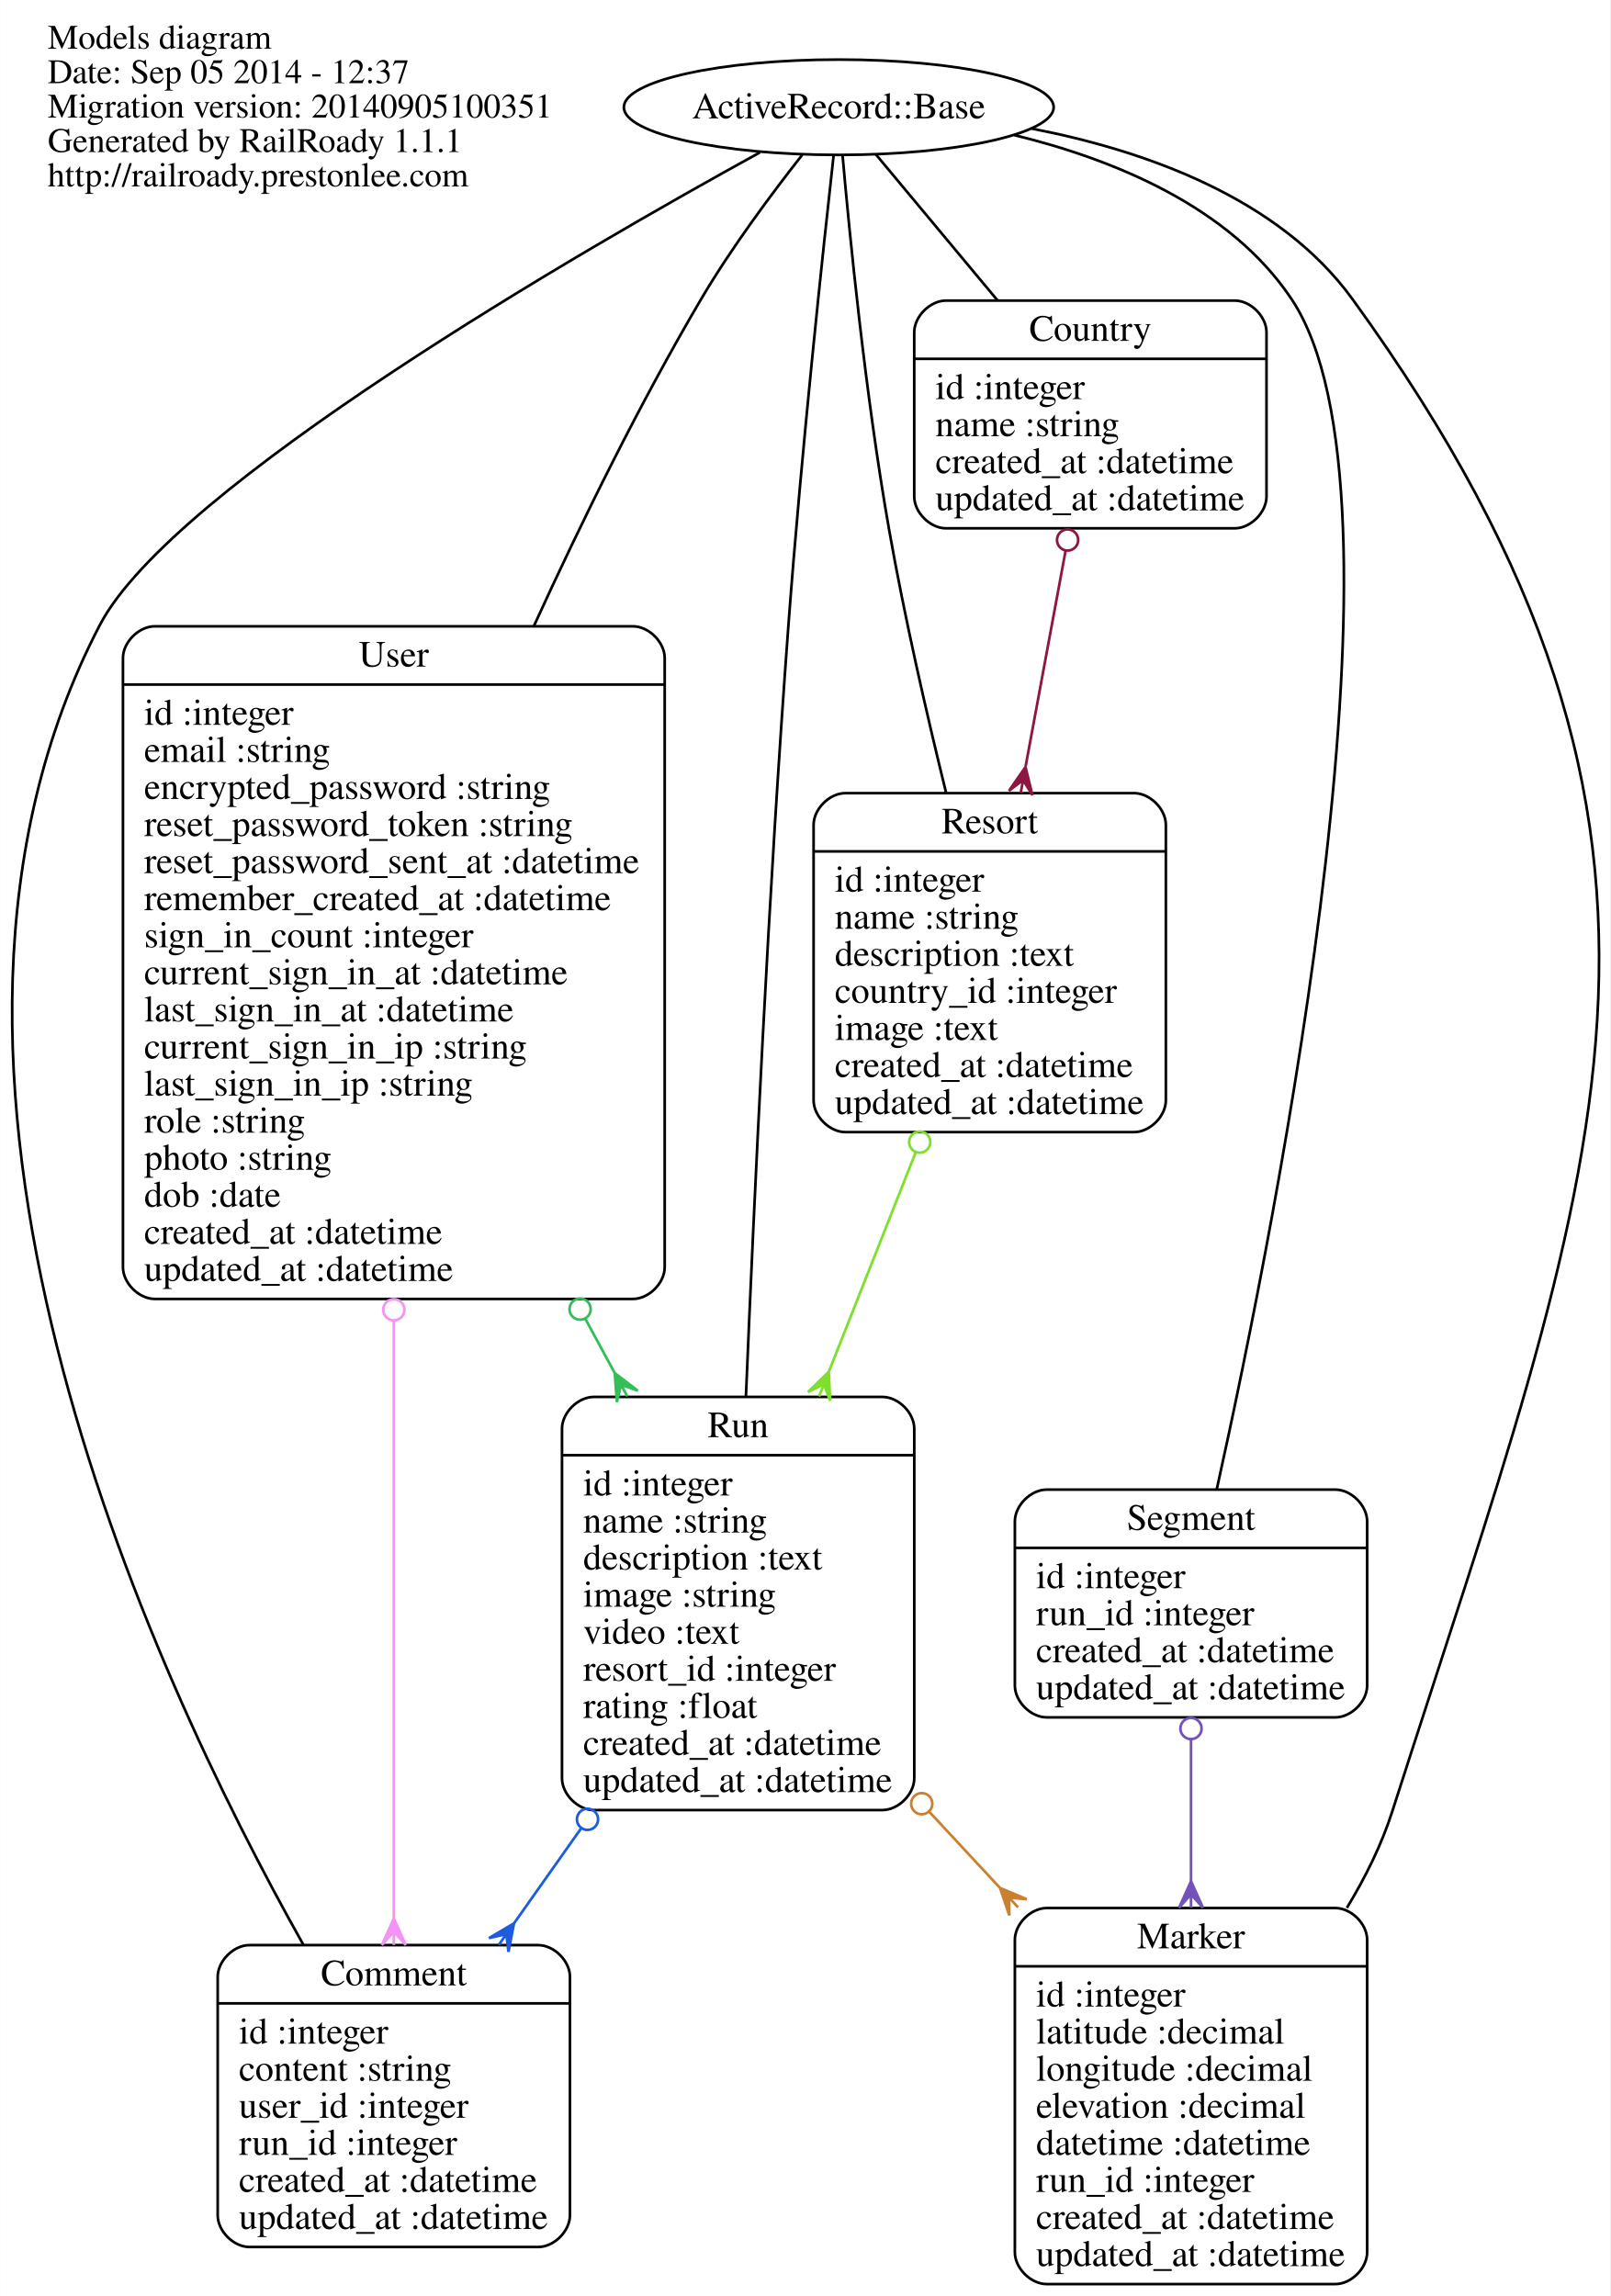
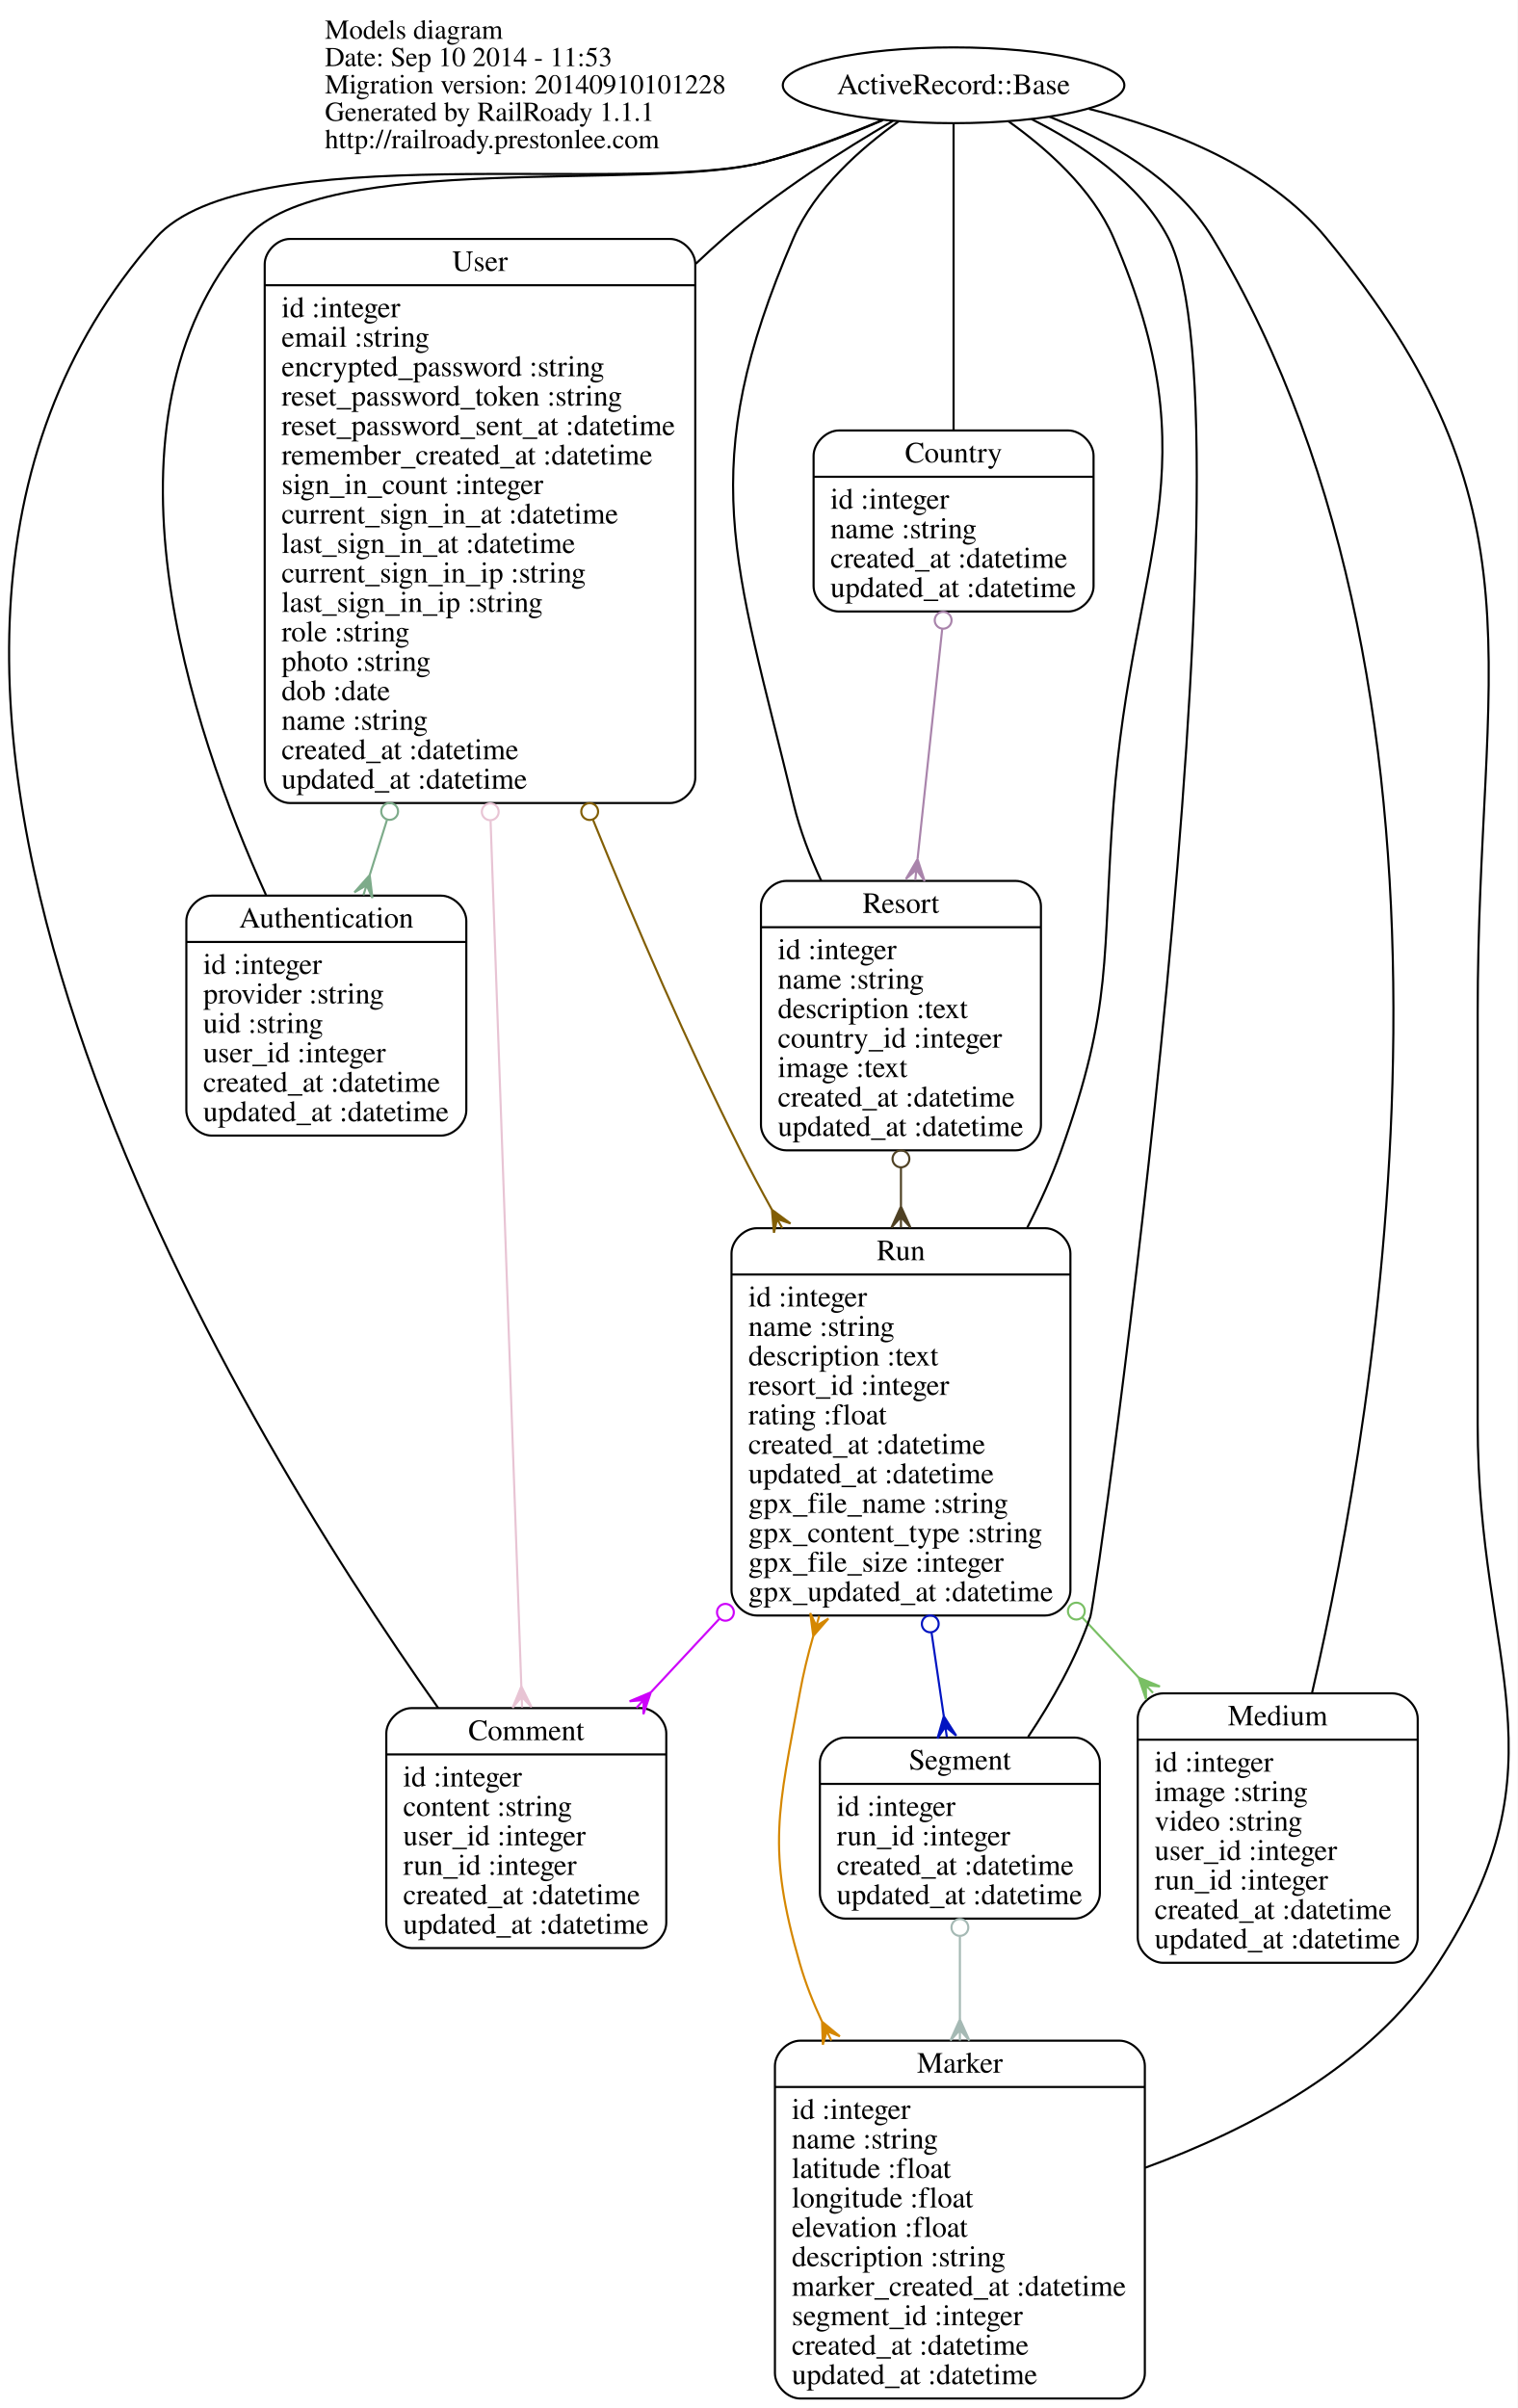
- <svg xmlns="http://www.w3.org/2000/svg" width="608pt" height="867pt" viewBox="0.00 0.00 607.89 867.00">
-   <g id="graph0" class="graph" transform="scale(1 1) rotate(0) translate(4 863)">
-     <polygon fill="white" stroke="none" points="-4,4 -4,-863 603.889,-863 603.889,4 -4,4" />
+ <svg xmlns="http://www.w3.org/2000/svg" width="721pt" height="1144pt" viewBox="0.00 0.00 721.02 1144.00">
+   <g id="graph0" class="graph" transform="scale(1 1) rotate(0) translate(4 1140)">
+     <polygon fill="white" stroke="none" points="-4,4 -4,-1140 717.016,-1140 717.016,4 -4,4" />
    <g id="node1" class="node">
-       <text text-anchor="start" x="13.962" y="-844.6" font-family="Times,serif" font-size="13.00">Models diagram</text>
-       <text text-anchor="start" x="13.962" y="-831.6" font-family="Times,serif" font-size="13.00">Date: Sep 05 2014 - 12:37</text>
-       <text text-anchor="start" x="13.962" y="-818.6" font-family="Times,serif" font-size="13.00">Migration version: 20140905100351</text>
-       <text text-anchor="start" x="13.962" y="-805.6" font-family="Times,serif" font-size="13.00">Generated by RailRoady 1.1.1</text>
-       <text text-anchor="start" x="13.962" y="-792.6" font-family="Times,serif" font-size="13.00">http://railroady.prestonlee.com</text>
+       <text text-anchor="start" x="150.352" y="-1121.6" font-family="Times,serif" font-size="13.00">Models diagram</text>
+       <text text-anchor="start" x="150.352" y="-1108.6" font-family="Times,serif" font-size="13.00">Date: Sep 10 2014 - 11:53</text>
+       <text text-anchor="start" x="150.352" y="-1095.6" font-family="Times,serif" font-size="13.00">Migration version: 20140910101228</text>
+       <text text-anchor="start" x="150.352" y="-1082.6" font-family="Times,serif" font-size="13.00">Generated by RailRoady 1.1.1</text>
+       <text text-anchor="start" x="150.352" y="-1069.6" font-family="Times,serif" font-size="13.00">http://railroady.prestonlee.com</text>
    </g>
    <g id="node2" class="node">
-       <path fill="none" stroke="black" d="M90.144,-14.5C90.144,-14.5 199.155,-14.5 199.155,-14.5 205.155,-14.5 211.155,-20.5 211.155,-26.5 211.155,-26.5 211.155,-116.5 211.155,-116.5 211.155,-122.5 205.155,-128.5 199.155,-128.5 199.155,-128.5 90.144,-128.5 90.144,-128.5 84.144,-128.5 78.144,-122.5 78.144,-116.5 78.144,-116.5 78.144,-26.5 78.144,-26.5 78.144,-20.5 84.144,-14.5 90.144,-14.5" />
-       <text text-anchor="middle" x="144.65" y="-113.3" font-family="Times,serif" font-size="14.00">Comment</text>
-       <polyline fill="none" stroke="black" points="78.144,-106.5 211.155,-106.5 " />
-       <text text-anchor="start" x="86.144" y="-91.3" font-family="Times,serif" font-size="14.00">id :integer</text>
-       <text text-anchor="start" x="86.144" y="-77.3" font-family="Times,serif" font-size="14.00">content :string</text>
-       <text text-anchor="start" x="86.144" y="-63.3" font-family="Times,serif" font-size="14.00">user_id :integer</text>
-       <text text-anchor="start" x="86.144" y="-49.3" font-family="Times,serif" font-size="14.00">run_id :integer</text>
-       <text text-anchor="start" x="86.144" y="-35.3" font-family="Times,serif" font-size="14.00">created_at :datetime</text>
-       <text text-anchor="start" x="86.144" y="-21.3" font-family="Times,serif" font-size="14.00">updated_at :datetime</text>
+       <path fill="none" stroke="black" d="M96.534,-600.5C96.534,-600.5 205.545,-600.5 205.545,-600.5 211.545,-600.5 217.545,-606.5 217.545,-612.5 217.545,-612.5 217.545,-702.5 217.545,-702.5 217.545,-708.5 211.545,-714.5 205.545,-714.5 205.545,-714.5 96.534,-714.5 96.534,-714.5 90.534,-714.5 84.534,-708.5 84.534,-702.5 84.534,-702.5 84.534,-612.5 84.534,-612.5 84.534,-606.5 90.534,-600.5 96.534,-600.5" />
+       <text text-anchor="middle" x="151.04" y="-699.3" font-family="Times,serif" font-size="14.00">Authentication</text>
+       <polyline fill="none" stroke="black" points="84.534,-692.5 217.545,-692.5 " />
+       <text text-anchor="start" x="92.534" y="-677.3" font-family="Times,serif" font-size="14.00">id :integer</text>
+       <text text-anchor="start" x="92.534" y="-663.3" font-family="Times,serif" font-size="14.00">provider :string</text>
+       <text text-anchor="start" x="92.534" y="-649.3" font-family="Times,serif" font-size="14.00">uid :string</text>
+       <text text-anchor="start" x="92.534" y="-635.3" font-family="Times,serif" font-size="14.00">user_id :integer</text>
+       <text text-anchor="start" x="92.534" y="-621.3" font-family="Times,serif" font-size="14.00">created_at :datetime</text>
+       <text text-anchor="start" x="92.534" y="-607.3" font-family="Times,serif" font-size="14.00">updated_at :datetime</text>
    </g>
    <g id="node3" class="node">
-       <path fill="none" stroke="black" d="M353.144,-663.5C353.144,-663.5 462.155,-663.5 462.155,-663.5 468.155,-663.5 474.155,-669.5 474.155,-675.5 474.155,-675.5 474.155,-737.5 474.155,-737.5 474.155,-743.5 468.155,-749.5 462.155,-749.5 462.155,-749.5 353.144,-749.5 353.144,-749.5 347.144,-749.5 341.144,-743.5 341.144,-737.5 341.144,-737.5 341.144,-675.5 341.144,-675.5 341.144,-669.5 347.144,-663.5 353.144,-663.5" />
-       <text text-anchor="middle" x="407.65" y="-734.3" font-family="Times,serif" font-size="14.00">Country</text>
-       <polyline fill="none" stroke="black" points="341.144,-727.5 474.155,-727.5 " />
-       <text text-anchor="start" x="349.144" y="-712.3" font-family="Times,serif" font-size="14.00">id :integer</text>
-       <text text-anchor="start" x="349.144" y="-698.3" font-family="Times,serif" font-size="14.00">name :string</text>
-       <text text-anchor="start" x="349.144" y="-684.3" font-family="Times,serif" font-size="14.00">created_at :datetime</text>
-       <text text-anchor="start" x="349.144" y="-670.3" font-family="Times,serif" font-size="14.00">updated_at :datetime</text>
+       <path fill="none" stroke="black" d="M191.534,-214.5C191.534,-214.5 300.545,-214.5 300.545,-214.5 306.545,-214.5 312.545,-220.5 312.545,-226.5 312.545,-226.5 312.545,-316.5 312.545,-316.5 312.545,-322.5 306.545,-328.5 300.545,-328.5 300.545,-328.5 191.534,-328.5 191.534,-328.5 185.534,-328.5 179.534,-322.5 179.534,-316.5 179.534,-316.5 179.534,-226.5 179.534,-226.5 179.534,-220.5 185.534,-214.5 191.534,-214.5" />
+       <text text-anchor="middle" x="246.04" y="-313.3" font-family="Times,serif" font-size="14.00">Comment</text>
+       <polyline fill="none" stroke="black" points="179.534,-306.5 312.545,-306.5 " />
+       <text text-anchor="start" x="187.534" y="-291.3" font-family="Times,serif" font-size="14.00">id :integer</text>
+       <text text-anchor="start" x="187.534" y="-277.3" font-family="Times,serif" font-size="14.00">content :string</text>
+       <text text-anchor="start" x="187.534" y="-263.3" font-family="Times,serif" font-size="14.00">user_id :integer</text>
+       <text text-anchor="start" x="187.534" y="-249.3" font-family="Times,serif" font-size="14.00">run_id :integer</text>
+       <text text-anchor="start" x="187.534" y="-235.3" font-family="Times,serif" font-size="14.00">created_at :datetime</text>
+       <text text-anchor="start" x="187.534" y="-221.3" font-family="Times,serif" font-size="14.00">updated_at :datetime</text>
+     </g>
+     <g id="node4" class="node">
+       <path fill="none" stroke="black" d="M394.534,-849.5C394.534,-849.5 503.545,-849.5 503.545,-849.5 509.545,-849.5 515.545,-855.5 515.545,-861.5 515.545,-861.5 515.545,-923.5 515.545,-923.5 515.545,-929.5 509.545,-935.5 503.545,-935.5 503.545,-935.5 394.534,-935.5 394.534,-935.5 388.534,-935.5 382.534,-929.5 382.534,-923.5 382.534,-923.5 382.534,-861.5 382.534,-861.5 382.534,-855.5 388.534,-849.5 394.534,-849.5" />
+       <text text-anchor="middle" x="449.04" y="-920.3" font-family="Times,serif" font-size="14.00">Country</text>
+       <polyline fill="none" stroke="black" points="382.534,-913.5 515.545,-913.5 " />
+       <text text-anchor="start" x="390.534" y="-898.3" font-family="Times,serif" font-size="14.00">id :integer</text>
+       <text text-anchor="start" x="390.534" y="-884.3" font-family="Times,serif" font-size="14.00">name :string</text>
+       <text text-anchor="start" x="390.534" y="-870.3" font-family="Times,serif" font-size="14.00">created_at :datetime</text>
+       <text text-anchor="start" x="390.534" y="-856.3" font-family="Times,serif" font-size="14.00">updated_at :datetime</text>
+     </g>
+     <g id="node7" class="node">
+       <path fill="none" stroke="black" d="M369.534,-593.5C369.534,-593.5 478.545,-593.5 478.545,-593.5 484.545,-593.5 490.545,-599.5 490.545,-605.5 490.545,-605.5 490.545,-709.5 490.545,-709.5 490.545,-715.5 484.545,-721.5 478.545,-721.5 478.545,-721.5 369.534,-721.5 369.534,-721.5 363.534,-721.5 357.534,-715.5 357.534,-709.5 357.534,-709.5 357.534,-605.5 357.534,-605.5 357.534,-599.5 363.534,-593.5 369.534,-593.5" />
+       <text text-anchor="middle" x="424.04" y="-706.3" font-family="Times,serif" font-size="14.00">Resort</text>
+       <polyline fill="none" stroke="black" points="357.534,-699.5 490.545,-699.5 " />
+       <text text-anchor="start" x="365.534" y="-684.3" font-family="Times,serif" font-size="14.00">id :integer</text>
+       <text text-anchor="start" x="365.534" y="-670.3" font-family="Times,serif" font-size="14.00">name :string</text>
+       <text text-anchor="start" x="365.534" y="-656.3" font-family="Times,serif" font-size="14.00">description :text</text>
+       <text text-anchor="start" x="365.534" y="-642.3" font-family="Times,serif" font-size="14.00">country_id :integer</text>
+       <text text-anchor="start" x="365.534" y="-628.3" font-family="Times,serif" font-size="14.00">image :text</text>
+       <text text-anchor="start" x="365.534" y="-614.3" font-family="Times,serif" font-size="14.00">created_at :datetime</text>
+       <text text-anchor="start" x="365.534" y="-600.3" font-family="Times,serif" font-size="14.00">updated_at :datetime</text>
+     </g>
+     <g id="edge3" class="edge">
+       <path fill="none" stroke="#a984ab" d="M443.637,-841.142C440.224,-809.34 435.757,-767.704 431.949,-732.218" />
+       <ellipse fill="none" stroke="#a984ab" cx="444.086" cy="-845.328" rx="4" ry="4" />
+       <polygon fill="#a984ab" stroke="#a984ab" points="431.91,-731.848 435.317,-721.425 431.376,-726.876 430.843,-721.905 430.843,-721.905 430.843,-721.905 431.376,-726.876 426.369,-722.385 431.91,-731.848 431.91,-731.848" />
    </g>
    <g id="node5" class="node">
-       <path fill="none" stroke="black" d="M315.144,-435.5C315.144,-435.5 424.155,-435.5 424.155,-435.5 430.155,-435.5 436.155,-441.5 436.155,-447.5 436.155,-447.5 436.155,-551.5 436.155,-551.5 436.155,-557.5 430.155,-563.5 424.155,-563.5 424.155,-563.5 315.144,-563.5 315.144,-563.5 309.144,-563.5 303.144,-557.5 303.144,-551.5 303.144,-551.5 303.144,-447.5 303.144,-447.5 303.144,-441.5 309.144,-435.5 315.144,-435.5" />
-       <text text-anchor="middle" x="369.65" y="-548.3" font-family="Times,serif" font-size="14.00">Resort</text>
-       <polyline fill="none" stroke="black" points="303.144,-541.5 436.155,-541.5 " />
-       <text text-anchor="start" x="311.144" y="-526.3" font-family="Times,serif" font-size="14.00">id :integer</text>
-       <text text-anchor="start" x="311.144" y="-512.3" font-family="Times,serif" font-size="14.00">name :string</text>
-       <text text-anchor="start" x="311.144" y="-498.3" font-family="Times,serif" font-size="14.00">description :text</text>
-       <text text-anchor="start" x="311.144" y="-484.3" font-family="Times,serif" font-size="14.00">country_id :integer</text>
-       <text text-anchor="start" x="311.144" y="-470.3" font-family="Times,serif" font-size="14.00">image :text</text>
-       <text text-anchor="start" x="311.144" y="-456.3" font-family="Times,serif" font-size="14.00">created_at :datetime</text>
-       <text text-anchor="start" x="311.144" y="-442.3" font-family="Times,serif" font-size="14.00">updated_at :datetime</text>
+       <path fill="none" stroke="black" d="M376.169,-0.5C376.169,-0.5 527.911,-0.5 527.911,-0.5 533.911,-0.5 539.911,-6.5 539.911,-12.5 539.911,-12.5 539.911,-158.5 539.911,-158.5 539.911,-164.5 533.911,-170.5 527.911,-170.5 527.911,-170.5 376.169,-170.5 376.169,-170.5 370.169,-170.5 364.169,-164.5 364.169,-158.5 364.169,-158.5 364.169,-12.5 364.169,-12.5 364.169,-6.5 370.169,-0.5 376.169,-0.5" />
+       <text text-anchor="middle" x="452.04" y="-155.3" font-family="Times,serif" font-size="14.00">Marker</text>
+       <polyline fill="none" stroke="black" points="364.169,-148.5 539.911,-148.5 " />
+       <text text-anchor="start" x="372.169" y="-133.3" font-family="Times,serif" font-size="14.00">id :integer</text>
+       <text text-anchor="start" x="372.169" y="-119.3" font-family="Times,serif" font-size="14.00">name :string</text>
+       <text text-anchor="start" x="372.169" y="-105.3" font-family="Times,serif" font-size="14.00">latitude :float</text>
+       <text text-anchor="start" x="372.169" y="-91.3" font-family="Times,serif" font-size="14.00">longitude :float</text>
+       <text text-anchor="start" x="372.169" y="-77.3" font-family="Times,serif" font-size="14.00">elevation :float</text>
+       <text text-anchor="start" x="372.169" y="-63.3" font-family="Times,serif" font-size="14.00">description :string</text>
+       <text text-anchor="start" x="372.169" y="-49.3" font-family="Times,serif" font-size="14.00">marker_created_at :datetime</text>
+       <text text-anchor="start" x="372.169" y="-35.3" font-family="Times,serif" font-size="14.00">segment_id :integer</text>
+       <text text-anchor="start" x="372.169" y="-21.3" font-family="Times,serif" font-size="14.00">created_at :datetime</text>
+       <text text-anchor="start" x="372.169" y="-7.3" font-family="Times,serif" font-size="14.00">updated_at :datetime</text>
+     </g>
+     <g id="node6" class="node">
+       <path fill="none" stroke="black" d="M548.534,-207.5C548.534,-207.5 657.545,-207.5 657.545,-207.5 663.545,-207.5 669.545,-213.5 669.545,-219.5 669.545,-219.5 669.545,-323.5 669.545,-323.5 669.545,-329.5 663.545,-335.5 657.545,-335.5 657.545,-335.5 548.534,-335.5 548.534,-335.5 542.534,-335.5 536.534,-329.5 536.534,-323.5 536.534,-323.5 536.534,-219.5 536.534,-219.5 536.534,-213.5 542.534,-207.5 548.534,-207.5" />
+       <text text-anchor="middle" x="603.04" y="-320.3" font-family="Times,serif" font-size="14.00">Medium</text>
+       <polyline fill="none" stroke="black" points="536.534,-313.5 669.545,-313.5 " />
+       <text text-anchor="start" x="544.534" y="-298.3" font-family="Times,serif" font-size="14.00">id :integer</text>
+       <text text-anchor="start" x="544.534" y="-284.3" font-family="Times,serif" font-size="14.00">image :string</text>
+       <text text-anchor="start" x="544.534" y="-270.3" font-family="Times,serif" font-size="14.00">video :string</text>
+       <text text-anchor="start" x="544.534" y="-256.3" font-family="Times,serif" font-size="14.00">user_id :integer</text>
+       <text text-anchor="start" x="544.534" y="-242.3" font-family="Times,serif" font-size="14.00">run_id :integer</text>
+       <text text-anchor="start" x="544.534" y="-228.3" font-family="Times,serif" font-size="14.00">created_at :datetime</text>
+       <text text-anchor="start" x="544.534" y="-214.3" font-family="Times,serif" font-size="14.00">updated_at :datetime</text>
+     </g>
+     <g id="node8" class="node">
+       <path fill="none" stroke="black" d="M355.534,-372.5C355.534,-372.5 492.545,-372.5 492.545,-372.5 498.545,-372.5 504.545,-378.5 504.545,-384.5 504.545,-384.5 504.545,-544.5 504.545,-544.5 504.545,-550.5 498.545,-556.5 492.545,-556.5 492.545,-556.5 355.534,-556.5 355.534,-556.5 349.534,-556.5 343.534,-550.5 343.534,-544.5 343.534,-544.5 343.534,-384.5 343.534,-384.5 343.534,-378.5 349.534,-372.5 355.534,-372.5" />
+       <text text-anchor="middle" x="424.04" y="-541.3" font-family="Times,serif" font-size="14.00">Run</text>
+       <polyline fill="none" stroke="black" points="343.534,-534.5 504.545,-534.5 " />
+       <text text-anchor="start" x="351.534" y="-519.3" font-family="Times,serif" font-size="14.00">id :integer</text>
+       <text text-anchor="start" x="351.534" y="-505.3" font-family="Times,serif" font-size="14.00">name :string</text>
+       <text text-anchor="start" x="351.534" y="-491.3" font-family="Times,serif" font-size="14.00">description :text</text>
+       <text text-anchor="start" x="351.534" y="-477.3" font-family="Times,serif" font-size="14.00">resort_id :integer</text>
+       <text text-anchor="start" x="351.534" y="-463.3" font-family="Times,serif" font-size="14.00">rating :float</text>
+       <text text-anchor="start" x="351.534" y="-449.3" font-family="Times,serif" font-size="14.00">created_at :datetime</text>
+       <text text-anchor="start" x="351.534" y="-435.3" font-family="Times,serif" font-size="14.00">updated_at :datetime</text>
+       <text text-anchor="start" x="351.534" y="-421.3" font-family="Times,serif" font-size="14.00">gpx_file_name :string</text>
+       <text text-anchor="start" x="351.534" y="-407.3" font-family="Times,serif" font-size="14.00">gpx_content_type :string</text>
+       <text text-anchor="start" x="351.534" y="-393.3" font-family="Times,serif" font-size="14.00">gpx_file_size :integer</text>
+       <text text-anchor="start" x="351.534" y="-379.3" font-family="Times,serif" font-size="14.00">gpx_updated_at :datetime</text>
+     </g>
+     <g id="edge7" class="edge">
+       <path fill="none" stroke="#4f4124" d="M424.04,-585.349C424.04,-579.389 424.04,-573.294 424.04,-567.165" />
+       <ellipse fill="none" stroke="#4f4124" cx="424.04" cy="-589.43" rx="4" ry="4" />
+       <polygon fill="#4f4124" stroke="#4f4124" points="424.04,-566.835 428.54,-556.835 424.04,-561.835 424.04,-556.835 424.04,-556.835 424.04,-556.835 424.04,-561.835 419.54,-556.835 424.04,-566.835 424.04,-566.835" />
+     </g>
+     <g id="edge11" class="edge">
+       <path fill="none" stroke="#cd01fa" d="M337.635,-370.784C326.74,-359.095 315.794,-347.349 305.45,-336.249" />
+       <ellipse fill="none" stroke="#cd01fa" cx="340.646" cy="-374.015" rx="4" ry="4" />
+       <polygon fill="#cd01fa" stroke="#cd01fa" points="305.211,-335.992 301.685,-325.609 301.802,-332.334 298.393,-328.677 298.393,-328.677 298.393,-328.677 301.802,-332.334 295.101,-331.745 305.211,-335.992 305.211,-335.992" />
+     </g>
+     <g id="edge10" class="edge">
+       <path fill="none" stroke="#d58700" d="M382.363,-362.703C379.818,-353.784 377.642,-344.801 376.04,-336 365.774,-279.593 360.121,-262.079 376.04,-207 378.69,-197.83 382.269,-188.686 386.435,-179.769" />
+       <polygon fill="#d58700" stroke="#d58700" points="382.383,-362.769 380.952,-373.641 383.822,-367.557 385.261,-372.346 385.261,-372.346 385.261,-372.346 383.822,-367.557 389.571,-371.05 382.383,-362.769 382.383,-362.769" />
+       <polygon fill="#d58700" stroke="#d58700" points="386.551,-179.534 395.011,-172.558 388.763,-175.05 390.976,-170.566 390.976,-170.566 390.976,-170.566 388.763,-175.05 386.94,-168.575 386.551,-179.534 386.551,-179.534" />
+     </g>
+     <g id="edge12" class="edge">
+       <path fill="none" stroke="#79bf64" d="M510.209,-371.554C519.178,-361.983 528.192,-352.365 536.89,-343.084" />
+       <ellipse fill="none" stroke="#79bf64" cx="507.373" cy="-374.58" rx="4" ry="4" />
+       <polygon fill="#79bf64" stroke="#79bf64" points="536.953,-343.018 547.074,-338.798 540.372,-339.369 543.791,-335.721 543.791,-335.721 543.791,-335.721 540.372,-339.369 540.507,-332.644 536.953,-343.018 536.953,-343.018" />
+     </g>
+     <g id="node9" class="node">
+       <path fill="none" stroke="black" d="M397.534,-228.5C397.534,-228.5 506.545,-228.5 506.545,-228.5 512.545,-228.5 518.545,-234.5 518.545,-240.5 518.545,-240.5 518.545,-302.5 518.545,-302.5 518.545,-308.5 512.545,-314.5 506.545,-314.5 506.545,-314.5 397.534,-314.5 397.534,-314.5 391.534,-314.5 385.534,-308.5 385.534,-302.5 385.534,-302.5 385.534,-240.5 385.534,-240.5 385.534,-234.5 391.534,-228.5 397.534,-228.5" />
+       <text text-anchor="middle" x="452.04" y="-299.3" font-family="Times,serif" font-size="14.00">Segment</text>
+       <polyline fill="none" stroke="black" points="385.534,-292.5 518.545,-292.5 " />
+       <text text-anchor="start" x="393.534" y="-277.3" font-family="Times,serif" font-size="14.00">id :integer</text>
+       <text text-anchor="start" x="393.534" y="-263.3" font-family="Times,serif" font-size="14.00">run_id :integer</text>
+       <text text-anchor="start" x="393.534" y="-249.3" font-family="Times,serif" font-size="14.00">created_at :datetime</text>
+       <text text-anchor="start" x="393.534" y="-235.3" font-family="Times,serif" font-size="14.00">updated_at :datetime</text>
+     </g>
+     <g id="edge9" class="edge">
+       <path fill="none" stroke="#0114c2" d="M438.563,-364.43C440.568,-350.755 442.558,-337.178 444.369,-324.823" />
+       <ellipse fill="none" stroke="#0114c2" cx="437.964" cy="-368.517" rx="4" ry="4" />
+       <polygon fill="#0114c2" stroke="#0114c2" points="444.395,-324.65 450.298,-315.409 445.12,-319.703 445.845,-314.756 445.845,-314.756 445.845,-314.756 445.12,-319.703 441.393,-314.103 444.395,-324.65 444.395,-324.65" />
+     </g>
+     <g id="edge14" class="edge">
+       <path fill="none" stroke="#a5b9b4" d="M452.04,-220.001C452.04,-207.81 452.04,-194.389 452.04,-180.899" />
+       <ellipse fill="none" stroke="#a5b9b4" cx="452.04" cy="-224.287" rx="4" ry="4" />
+       <polygon fill="#a5b9b4" stroke="#a5b9b4" points="452.04,-180.589 456.54,-170.589 452.04,-175.589 452.04,-170.589 452.04,-170.589 452.04,-170.589 452.04,-175.589 447.54,-170.589 452.04,-180.589 452.04,-180.589" />
+     </g>
+     <g id="node10" class="node">
+       <path fill="none" stroke="black" d="M133.762,-758.5C133.762,-758.5 314.318,-758.5 314.318,-758.5 320.318,-758.5 326.318,-764.5 326.318,-770.5 326.318,-770.5 326.318,-1014.5 326.318,-1014.5 326.318,-1020.5 320.318,-1026.5 314.318,-1026.5 314.318,-1026.5 133.762,-1026.5 133.762,-1026.5 127.762,-1026.5 121.762,-1020.5 121.762,-1014.5 121.762,-1014.5 121.762,-770.5 121.762,-770.5 121.762,-764.5 127.762,-758.5 133.762,-758.5" />
+       <text text-anchor="middle" x="224.04" y="-1011.3" font-family="Times,serif" font-size="14.00">User</text>
+       <polyline fill="none" stroke="black" points="121.762,-1004.5 326.318,-1004.5 " />
+       <text text-anchor="start" x="129.762" y="-989.3" font-family="Times,serif" font-size="14.00">id :integer</text>
+       <text text-anchor="start" x="129.762" y="-975.3" font-family="Times,serif" font-size="14.00">email :string</text>
+       <text text-anchor="start" x="129.762" y="-961.3" font-family="Times,serif" font-size="14.00">encrypted_password :string</text>
+       <text text-anchor="start" x="129.762" y="-947.3" font-family="Times,serif" font-size="14.00">reset_password_token :string</text>
+       <text text-anchor="start" x="129.762" y="-933.3" font-family="Times,serif" font-size="14.00">reset_password_sent_at :datetime</text>
+       <text text-anchor="start" x="129.762" y="-919.3" font-family="Times,serif" font-size="14.00">remember_created_at :datetime</text>
+       <text text-anchor="start" x="129.762" y="-905.3" font-family="Times,serif" font-size="14.00">sign_in_count :integer</text>
+       <text text-anchor="start" x="129.762" y="-891.3" font-family="Times,serif" font-size="14.00">current_sign_in_at :datetime</text>
+       <text text-anchor="start" x="129.762" y="-877.3" font-family="Times,serif" font-size="14.00">last_sign_in_at :datetime</text>
+       <text text-anchor="start" x="129.762" y="-863.3" font-family="Times,serif" font-size="14.00">current_sign_in_ip :string</text>
+       <text text-anchor="start" x="129.762" y="-849.3" font-family="Times,serif" font-size="14.00">last_sign_in_ip :string</text>
+       <text text-anchor="start" x="129.762" y="-835.3" font-family="Times,serif" font-size="14.00">role :string</text>
+       <text text-anchor="start" x="129.762" y="-821.3" font-family="Times,serif" font-size="14.00">photo :string</text>
+       <text text-anchor="start" x="129.762" y="-807.3" font-family="Times,serif" font-size="14.00">dob :date</text>
+       <text text-anchor="start" x="129.762" y="-793.3" font-family="Times,serif" font-size="14.00">name :string</text>
+       <text text-anchor="start" x="129.762" y="-779.3" font-family="Times,serif" font-size="14.00">created_at :datetime</text>
+       <text text-anchor="start" x="129.762" y="-765.3" font-family="Times,serif" font-size="14.00">updated_at :datetime</text>
+     </g>
+     <g id="edge18" class="edge">
+       <path fill="none" stroke="#7dab8a" d="M179.858,-750.483C177.038,-741.481 174.282,-732.683 171.661,-724.318" />
+       <ellipse fill="none" stroke="#7dab8a" cx="181.12" cy="-754.51" rx="4" ry="4" />
+       <polygon fill="#7dab8a" stroke="#7dab8a" points="171.641,-724.254 172.945,-713.366 170.146,-719.483 168.651,-714.711 168.651,-714.711 168.651,-714.711 170.146,-719.483 164.357,-716.057 171.641,-724.254 171.641,-724.254" />
+     </g>
+     <g id="edge17" class="edge">
+       <path fill="none" stroke="#e8c4d4" d="M229.068,-750.028C233.648,-621.153 240.211,-436.502 243.681,-338.877" />
+       <ellipse fill="none" stroke="#e8c4d4" cx="228.915" cy="-754.331" rx="4" ry="4" />
+       <polygon fill="#e8c4d4" stroke="#e8c4d4" points="243.682,-338.839 248.534,-329.005 243.86,-333.842 244.037,-328.845 244.037,-328.845 244.037,-328.845 243.86,-333.842 239.54,-328.686 243.682,-338.839 243.682,-338.839" />
+     </g>
+     <g id="edge16" class="edge">
+       <path fill="none" stroke="#825e04" d="M277.778,-750.443C298.242,-700.053 322.757,-643.317 348.04,-593 352.599,-583.926 357.556,-574.625 362.679,-565.381" />
+       <ellipse fill="none" stroke="#825e04" cx="276.159" cy="-754.444" rx="4" ry="4" />
+       <polygon fill="#825e04" stroke="#825e04" points="362.743,-565.267 371.559,-558.747 365.189,-560.906 367.635,-556.545 367.635,-556.545 367.635,-556.545 365.189,-560.906 363.71,-554.344 362.743,-565.267 362.743,-565.267" />
+     </g>
+     <g id="node11" class="node">
+       <ellipse fill="none" stroke="black" cx="449.04" cy="-1099.5" rx="81.142" ry="18" />
+       <text text-anchor="middle" x="449.04" y="-1095.3" font-family="Times,serif" font-size="14.00">ActiveRecord::Base</text>
+     </g>
+     <g id="edge1" class="edge">
+       <path fill="none" stroke="black" d="M415.048,-1082.94C398.46,-1075.91 378.029,-1068.06 359.04,-1063 305.655,-1048.77 149.168,-1068.8 113.04,-1027 37.759,-939.901 86.332,-794.442 122.363,-714.82" />
    </g>
    <g id="edge2" class="edge">
-       <path fill="none" stroke="#8d1642" d="M398.299,-655.056C393.759,-630.561 388.217,-600.668 383.222,-573.721" />
-       <ellipse fill="none" stroke="#8d1642" cx="399.047" cy="-659.091" rx="4" ry="4" />
-       <polygon fill="#8d1642" stroke="#8d1642" points="383.161,-573.387 385.763,-562.735 382.249,-568.471 381.338,-563.555 381.338,-563.555 381.338,-563.555 382.249,-568.471 376.913,-564.375 383.161,-573.387 383.161,-573.387" />
-     </g>
-     <g id="node4" class="node">
-       <path fill="none" stroke="black" d="M391.144,-0.5C391.144,-0.5 500.155,-0.5 500.155,-0.5 506.155,-0.5 512.155,-6.5 512.155,-12.5 512.155,-12.5 512.155,-130.5 512.155,-130.5 512.155,-136.5 506.155,-142.5 500.155,-142.5 500.155,-142.5 391.144,-142.5 391.144,-142.5 385.144,-142.5 379.144,-136.5 379.144,-130.5 379.144,-130.5 379.144,-12.5 379.144,-12.5 379.144,-6.5 385.144,-0.5 391.144,-0.5" />
-       <text text-anchor="middle" x="445.65" y="-127.3" font-family="Times,serif" font-size="14.00">Marker</text>
-       <polyline fill="none" stroke="black" points="379.144,-120.5 512.155,-120.5 " />
-       <text text-anchor="start" x="387.144" y="-105.3" font-family="Times,serif" font-size="14.00">id :integer</text>
-       <text text-anchor="start" x="387.144" y="-91.3" font-family="Times,serif" font-size="14.00">latitude :decimal</text>
-       <text text-anchor="start" x="387.144" y="-77.3" font-family="Times,serif" font-size="14.00">longitude :decimal</text>
-       <text text-anchor="start" x="387.144" y="-63.3" font-family="Times,serif" font-size="14.00">elevation :decimal</text>
-       <text text-anchor="start" x="387.144" y="-49.3" font-family="Times,serif" font-size="14.00">datetime :datetime</text>
-       <text text-anchor="start" x="387.144" y="-35.3" font-family="Times,serif" font-size="14.00">run_id :integer</text>
-       <text text-anchor="start" x="387.144" y="-21.3" font-family="Times,serif" font-size="14.00">created_at :datetime</text>
-       <text text-anchor="start" x="387.144" y="-7.3" font-family="Times,serif" font-size="14.00">updated_at :datetime</text>
-     </g>
-     <g id="node6" class="node">
-       <path fill="none" stroke="black" d="M220.144,-179.5C220.144,-179.5 329.155,-179.5 329.155,-179.5 335.155,-179.5 341.155,-185.5 341.155,-191.5 341.155,-191.5 341.155,-323.5 341.155,-323.5 341.155,-329.5 335.155,-335.5 329.155,-335.5 329.155,-335.5 220.144,-335.5 220.144,-335.5 214.144,-335.5 208.144,-329.5 208.144,-323.5 208.144,-323.5 208.144,-191.5 208.144,-191.5 208.144,-185.5 214.144,-179.5 220.144,-179.5" />
-       <text text-anchor="middle" x="274.65" y="-320.3" font-family="Times,serif" font-size="14.00">Run</text>
-       <polyline fill="none" stroke="black" points="208.144,-313.5 341.155,-313.5 " />
-       <text text-anchor="start" x="216.144" y="-298.3" font-family="Times,serif" font-size="14.00">id :integer</text>
-       <text text-anchor="start" x="216.144" y="-284.3" font-family="Times,serif" font-size="14.00">name :string</text>
-       <text text-anchor="start" x="216.144" y="-270.3" font-family="Times,serif" font-size="14.00">description :text</text>
-       <text text-anchor="start" x="216.144" y="-256.3" font-family="Times,serif" font-size="14.00">image :string</text>
-       <text text-anchor="start" x="216.144" y="-242.3" font-family="Times,serif" font-size="14.00">video :text</text>
-       <text text-anchor="start" x="216.144" y="-228.3" font-family="Times,serif" font-size="14.00">resort_id :integer</text>
-       <text text-anchor="start" x="216.144" y="-214.3" font-family="Times,serif" font-size="14.00">rating :float</text>
-       <text text-anchor="start" x="216.144" y="-200.3" font-family="Times,serif" font-size="14.00">created_at :datetime</text>
-       <text text-anchor="start" x="216.144" y="-186.3" font-family="Times,serif" font-size="14.00">updated_at :datetime</text>
+       <path fill="none" stroke="black" d="M415.519,-1082.95C398.867,-1075.83 378.244,-1067.9 359.04,-1063 296.33,-1047 112.881,-1075.51 70.04,-1027 -111.264,-821.711 107.205,-465.645 204.187,-328.543" />
+     </g>
+     <g id="edge4" class="edge">
+       <path fill="none" stroke="black" d="M449.04,-1081.37C449.04,-1049.62 449.04,-980.751 449.04,-935.803" />
    </g>
    <g id="edge5" class="edge">
-       <path fill="none" stroke="#7edf2d" d="M341.665,-427.8C331.416,-401.909 319.7,-372.31 308.961,-345.18" />
-       <ellipse fill="none" stroke="#7edf2d" cx="343.217" cy="-431.724" rx="4" ry="4" />
-       <polygon fill="#7edf2d" stroke="#7edf2d" points="308.887,-344.995 309.391,-334.04 307.047,-340.346 305.207,-335.697 305.207,-335.697 305.207,-335.697 307.047,-340.346 301.023,-337.353 308.887,-344.995 308.887,-344.995" />
+       <path fill="none" stroke="black" d="M513.361,-1088.28C551.657,-1078.83 598.09,-1060.87 626.04,-1027 732.251,-898.29 698.04,-825.375 698.04,-658.5 698.04,-658.5 698.04,-658.5 698.04,-463.5 698.04,-349.188 741.529,-302.72 679.04,-207 647.393,-158.524 589.513,-128.232 540.122,-110.145" />
+     </g>
+     <g id="edge6" class="edge">
+       <path fill="none" stroke="black" d="M494.573,-1084.57C522.049,-1073.6 554.948,-1055.34 572.04,-1027 706.511,-804.011 650.977,-472.847 619.33,-335.606" />
    </g>
    <g id="edge8" class="edge">
-       <path fill="none" stroke="#1c5cdd" d="M215.272,-172.457C206.814,-160.486 198.228,-148.334 190.093,-136.819" />
-       <ellipse fill="none" stroke="#1c5cdd" cx="217.775" cy="-176" rx="4" ry="4" />
-       <polygon fill="#1c5cdd" stroke="#1c5cdd" points="190.028,-136.727 187.932,-125.963 187.142,-132.643 184.257,-128.56 184.257,-128.56 184.257,-128.56 187.142,-132.643 180.582,-131.156 190.028,-136.727 190.028,-136.727" />
-     </g>
-     <g id="edge7" class="edge">
-       <path fill="none" stroke="#cb8030" d="M346.705,-178.967C355.514,-169.488 364.519,-159.799 373.332,-150.315" />
-       <ellipse fill="none" stroke="#cb8030" cx="343.976" cy="-181.904" rx="4" ry="4" />
-       <polygon fill="#cb8030" stroke="#cb8030" points="373.545,-150.087 383.648,-145.825 376.948,-146.424 380.352,-142.762 380.352,-142.762 380.352,-142.762 376.948,-146.424 377.056,-139.698 373.545,-150.087 373.545,-150.087" />
-     </g>
-     <g id="node7" class="node">
-       <path fill="none" stroke="black" d="M391.144,-214.5C391.144,-214.5 500.155,-214.5 500.155,-214.5 506.155,-214.5 512.155,-220.5 512.155,-226.5 512.155,-226.5 512.155,-288.5 512.155,-288.5 512.155,-294.5 506.155,-300.5 500.155,-300.5 500.155,-300.5 391.144,-300.5 391.144,-300.5 385.144,-300.5 379.144,-294.5 379.144,-288.5 379.144,-288.5 379.144,-226.5 379.144,-226.5 379.144,-220.5 385.144,-214.5 391.144,-214.5" />
-       <text text-anchor="middle" x="445.65" y="-285.3" font-family="Times,serif" font-size="14.00">Segment</text>
-       <polyline fill="none" stroke="black" points="379.144,-278.5 512.155,-278.5 " />
-       <text text-anchor="start" x="387.144" y="-263.3" font-family="Times,serif" font-size="14.00">id :integer</text>
-       <text text-anchor="start" x="387.144" y="-249.3" font-family="Times,serif" font-size="14.00">run_id :integer</text>
-       <text text-anchor="start" x="387.144" y="-235.3" font-family="Times,serif" font-size="14.00">created_at :datetime</text>
-       <text text-anchor="start" x="387.144" y="-221.3" font-family="Times,serif" font-size="14.00">updated_at :datetime</text>
-     </g>
-     <g id="edge10" class="edge">
-       <path fill="none" stroke="#7353ba" d="M445.65,-206.106C445.65,-189.589 445.65,-170.806 445.65,-152.649" />
-       <ellipse fill="none" stroke="#7353ba" cx="445.65" cy="-210.287" rx="4" ry="4" />
-       <polygon fill="#7353ba" stroke="#7353ba" points="445.65,-152.645 450.15,-142.645 445.65,-147.645 445.65,-142.645 445.65,-142.645 445.65,-142.645 445.65,-147.645 441.15,-142.645 445.65,-152.645 445.65,-152.645" />
-     </g>
-     <g id="node8" class="node">
-       <path fill="none" stroke="black" d="M54.372,-372.5C54.372,-372.5 234.928,-372.5 234.928,-372.5 240.928,-372.5 246.928,-378.5 246.928,-384.5 246.928,-384.5 246.928,-614.5 246.928,-614.5 246.928,-620.5 240.928,-626.5 234.928,-626.5 234.928,-626.5 54.372,-626.5 54.372,-626.5 48.372,-626.5 42.372,-620.5 42.372,-614.5 42.372,-614.5 42.372,-384.5 42.372,-384.5 42.372,-378.5 48.372,-372.5 54.372,-372.5" />
-       <text text-anchor="middle" x="144.65" y="-611.3" font-family="Times,serif" font-size="14.00">User</text>
-       <polyline fill="none" stroke="black" points="42.372,-604.5 246.928,-604.5 " />
-       <text text-anchor="start" x="50.372" y="-589.3" font-family="Times,serif" font-size="14.00">id :integer</text>
-       <text text-anchor="start" x="50.372" y="-575.3" font-family="Times,serif" font-size="14.00">email :string</text>
-       <text text-anchor="start" x="50.372" y="-561.3" font-family="Times,serif" font-size="14.00">encrypted_password :string</text>
-       <text text-anchor="start" x="50.372" y="-547.3" font-family="Times,serif" font-size="14.00">reset_password_token :string</text>
-       <text text-anchor="start" x="50.372" y="-533.3" font-family="Times,serif" font-size="14.00">reset_password_sent_at :datetime</text>
-       <text text-anchor="start" x="50.372" y="-519.3" font-family="Times,serif" font-size="14.00">remember_created_at :datetime</text>
-       <text text-anchor="start" x="50.372" y="-505.3" font-family="Times,serif" font-size="14.00">sign_in_count :integer</text>
-       <text text-anchor="start" x="50.372" y="-491.3" font-family="Times,serif" font-size="14.00">current_sign_in_at :datetime</text>
-       <text text-anchor="start" x="50.372" y="-477.3" font-family="Times,serif" font-size="14.00">last_sign_in_at :datetime</text>
-       <text text-anchor="start" x="50.372" y="-463.3" font-family="Times,serif" font-size="14.00">current_sign_in_ip :string</text>
-       <text text-anchor="start" x="50.372" y="-449.3" font-family="Times,serif" font-size="14.00">last_sign_in_ip :string</text>
-       <text text-anchor="start" x="50.372" y="-435.3" font-family="Times,serif" font-size="14.00">role :string</text>
-       <text text-anchor="start" x="50.372" y="-421.3" font-family="Times,serif" font-size="14.00">photo :string</text>
-       <text text-anchor="start" x="50.372" y="-407.3" font-family="Times,serif" font-size="14.00">dob :date</text>
-       <text text-anchor="start" x="50.372" y="-393.3" font-family="Times,serif" font-size="14.00">created_at :datetime</text>
-       <text text-anchor="start" x="50.372" y="-379.3" font-family="Times,serif" font-size="14.00">updated_at :datetime</text>
+       <path fill="none" stroke="black" d="M422.944,-1082.37C405.2,-1069.76 383.173,-1050.45 373.04,-1027 325.609,-917.256 344.99,-874.219 373.04,-758 376,-745.735 380.745,-733.283 386.177,-721.531" />
    </g>
    <g id="edge13" class="edge">
-       <path fill="none" stroke="#f492f5" d="M144.65,-364.286C144.65,-289.123 144.65,-198.725 144.65,-138.666" />
-       <ellipse fill="none" stroke="#f492f5" cx="144.65" cy="-368.415" rx="4" ry="4" />
-       <polygon fill="#f492f5" stroke="#f492f5" points="144.65,-138.556 149.15,-128.556 144.65,-133.556 144.65,-128.556 144.65,-128.556 144.65,-128.556 144.65,-133.556 140.15,-128.556 144.65,-138.556 144.65,-138.556" />
-     </g>
-     <g id="edge12" class="edge">
-       <path fill="none" stroke="#34be59" d="M217.011,-364.91C220.717,-358.069 224.39,-351.287 227.982,-344.656" />
-       <ellipse fill="none" stroke="#34be59" cx="214.981" cy="-368.657" rx="4" ry="4" />
-       <polygon fill="#34be59" stroke="#34be59" points="228.062,-344.508 236.782,-337.858 230.444,-340.111 232.825,-335.715 232.825,-335.715 232.825,-335.715 230.444,-340.111 228.868,-333.571 228.062,-344.508 228.062,-344.508" />
-     </g>
-     <g id="node9" class="node">
-       <ellipse fill="none" stroke="black" cx="312.65" cy="-822.5" rx="81.142" ry="18" />
-       <text text-anchor="middle" x="312.65" y="-818.3" font-family="Times,serif" font-size="14.00">ActiveRecord::Base</text>
-     </g>
-     <g id="edge1" class="edge">
-       <path fill="none" stroke="black" d="M282.858,-805.438C216.665,-769.061 61.037,-679.477 33.65,-627 -53.336,-460.323 51.93,-232.727 110.496,-128.62" />
-     </g>
-     <g id="edge3" class="edge">
-       <path fill="none" stroke="black" d="M326.667,-804.679C338.745,-790.186 356.698,-768.642 372.634,-749.519" />
-     </g>
-     <g id="edge4" class="edge">
-       <path fill="none" stroke="black" d="M385.539,-814.433C428.142,-806.181 478.852,-788.371 506.65,-750 655.587,-544.415 599.07,-420.772 521.65,-179 517.632,-166.453 511.534,-154.125 504.504,-142.56" />
-     </g>
-     <g id="edge6" class="edge">
-       <path fill="none" stroke="black" d="M314.086,-804.287C316.661,-775.086 322.651,-714.039 331.65,-663 337.46,-630.045 345.763,-593.748 353.126,-563.834" />
-     </g>
-     <g id="edge9" class="edge">
-       <path fill="none" stroke="black" d="M310.708,-804.351C306.932,-770.491 298.545,-692.638 293.65,-627 286.157,-526.544 280.701,-410.46 277.606,-335.85" />
-     </g>
-     <g id="edge11" class="edge">
-       <path fill="none" stroke="black" d="M378.867,-811.999C416.397,-802.852 460.378,-784.954 483.65,-750 532.265,-676.979 478.652,-405.731 455.362,-300.554" />
-     </g>
-     <g id="edge14" class="edge">
-       <path fill="none" stroke="black" d="M298.847,-804.513C287.752,-790.415 272.173,-769.577 260.65,-750 237.752,-711.097 215.952,-666.918 197.56,-626.658" />
+       <path fill="none" stroke="black" d="M475.136,-1082.37C492.88,-1069.76 514.906,-1050.45 525.04,-1027 572.471,-917.256 534.02,-877.218 525.04,-758 519.468,-684.039 525.051,-662.826 500.04,-593 495.695,-580.87 490.148,-568.614 484.035,-556.745" />
+     </g>
+     <g id="edge15" class="edge">
+       <path fill="none" stroke="black" d="M486.061,-1083.42C509.322,-1071.78 537.416,-1053.19 551.04,-1027 595.314,-941.896 517.121,-381.104 514.04,-372 507.253,-351.95 495.748,-331.769 484.478,-314.873" />
+     </g>
+     <g id="edge19" class="edge">
+       <path fill="none" stroke="black" d="M420.212,-1082.55C397.316,-1069.21 365.095,-1048.89 340.04,-1027 335.531,-1023.06 331.035,-1018.95 326.578,-1014.71" />
    </g>
  </g>
</svg>
